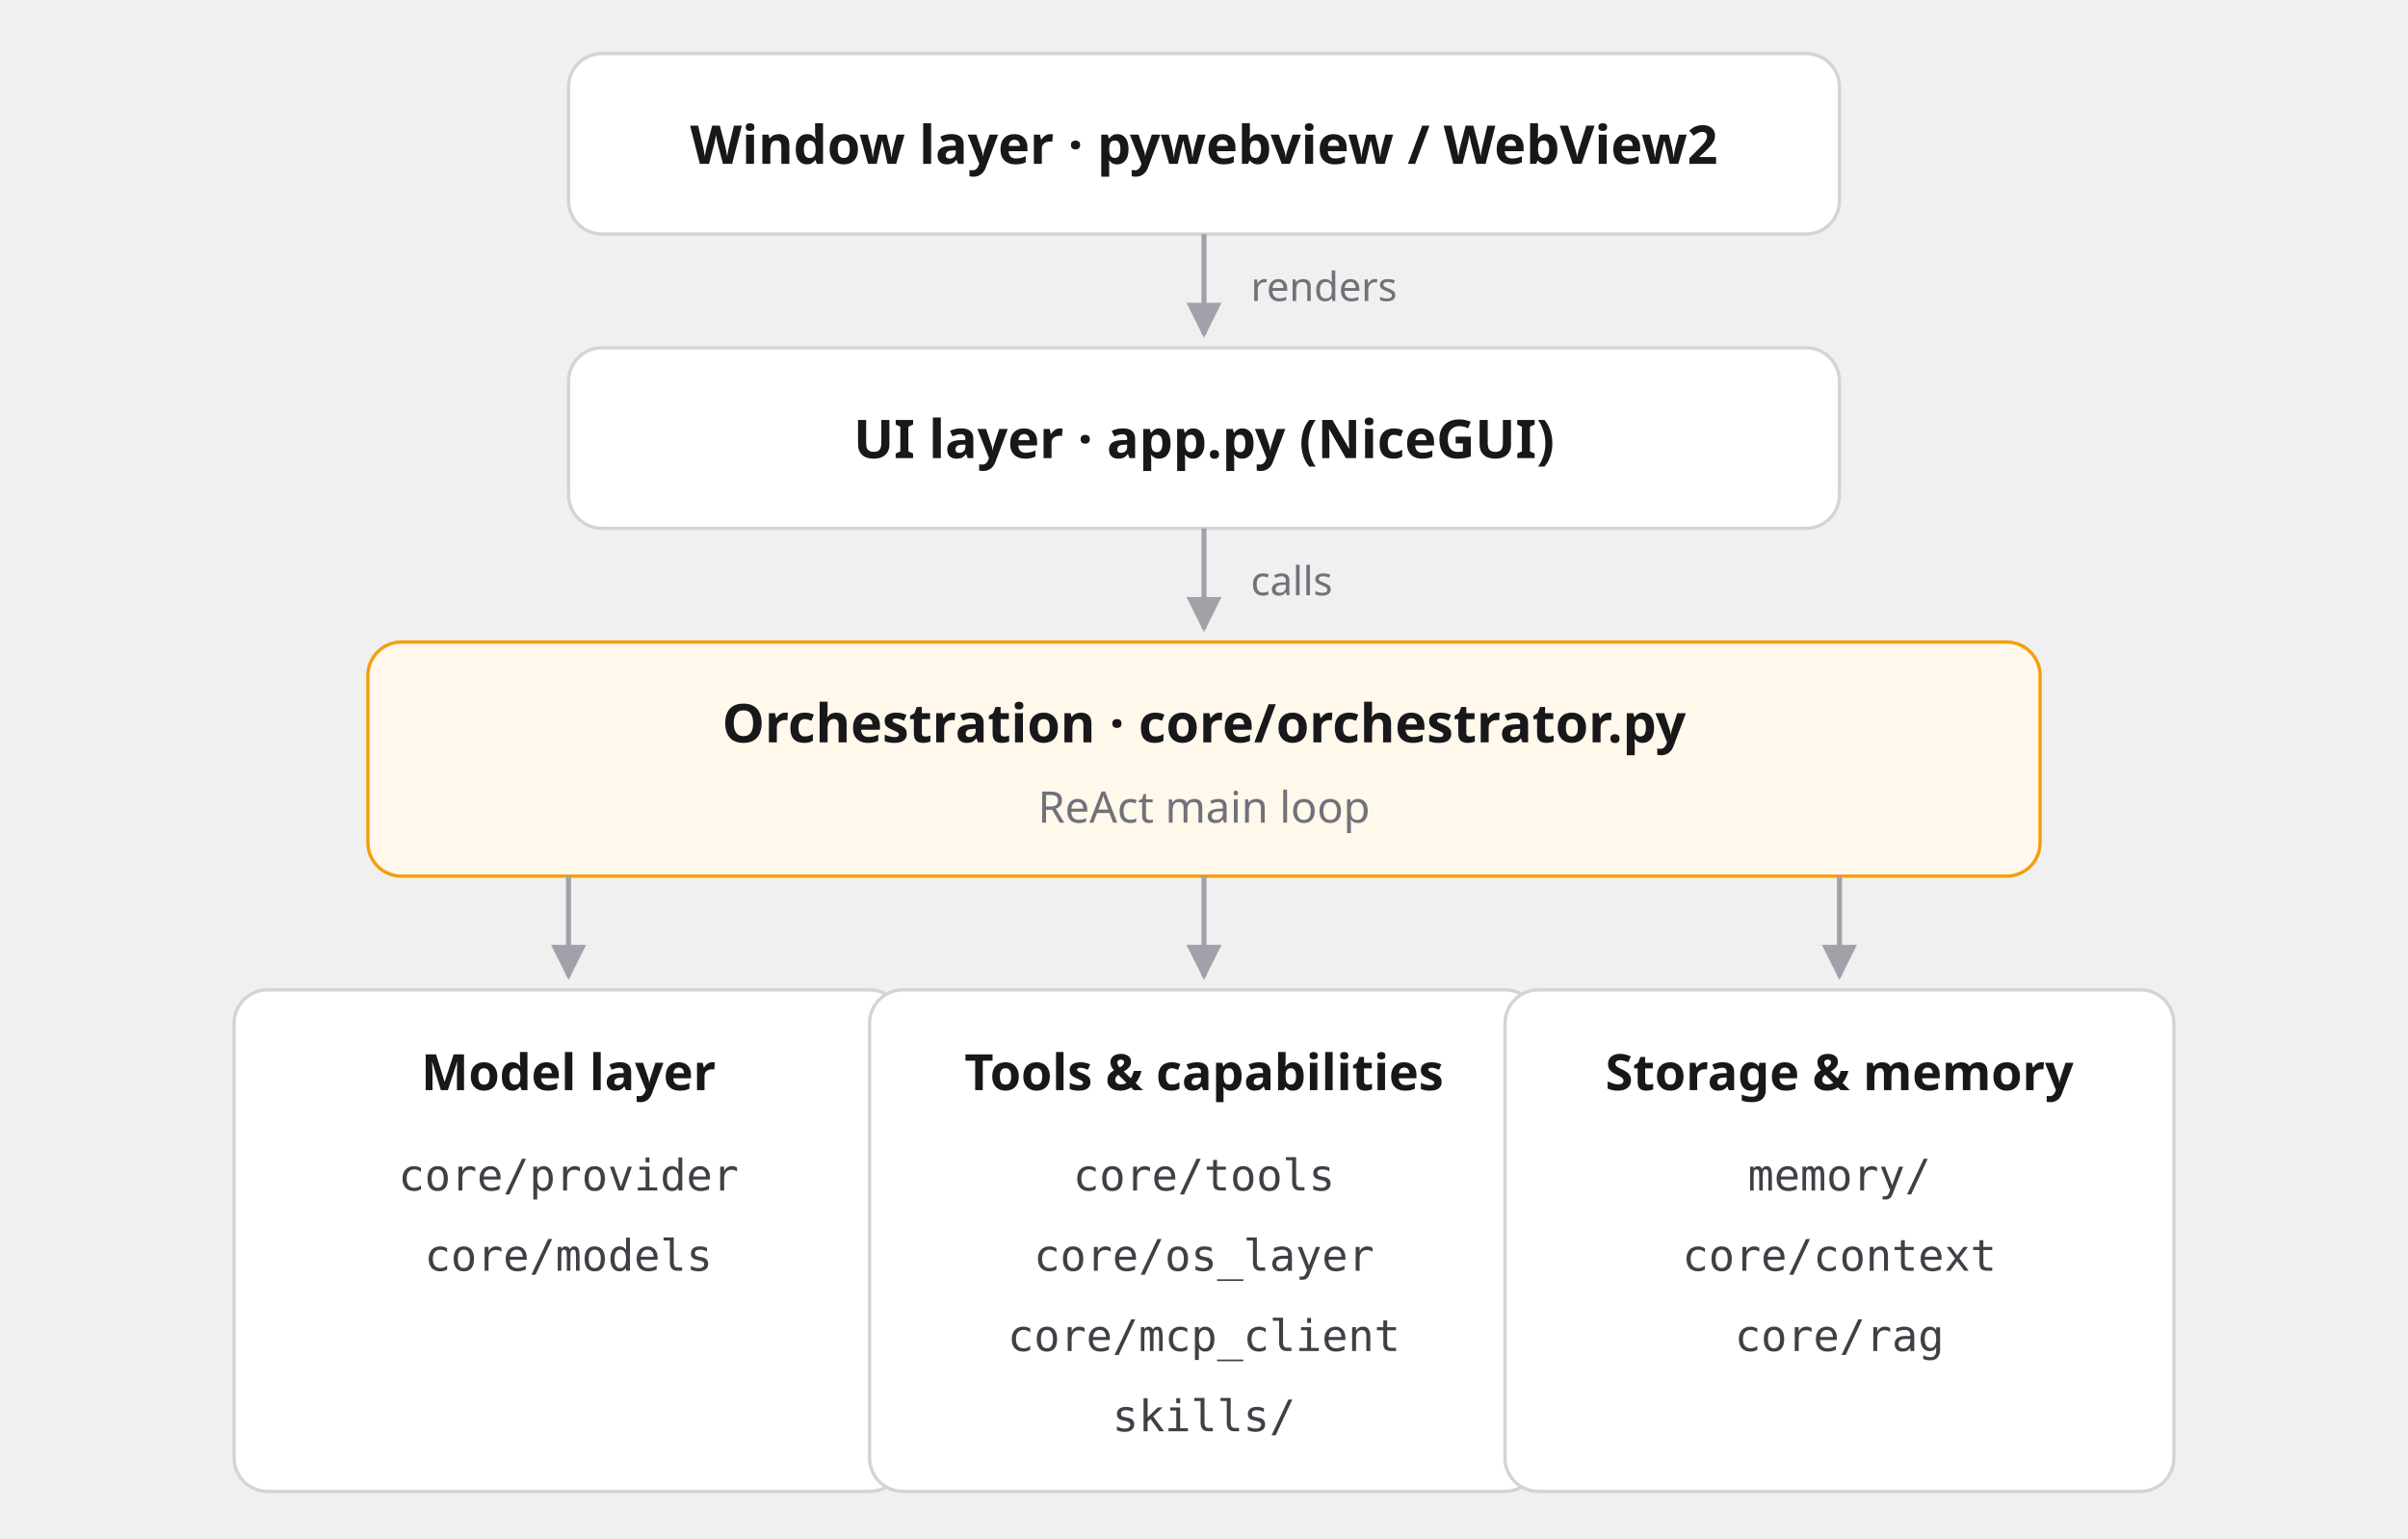
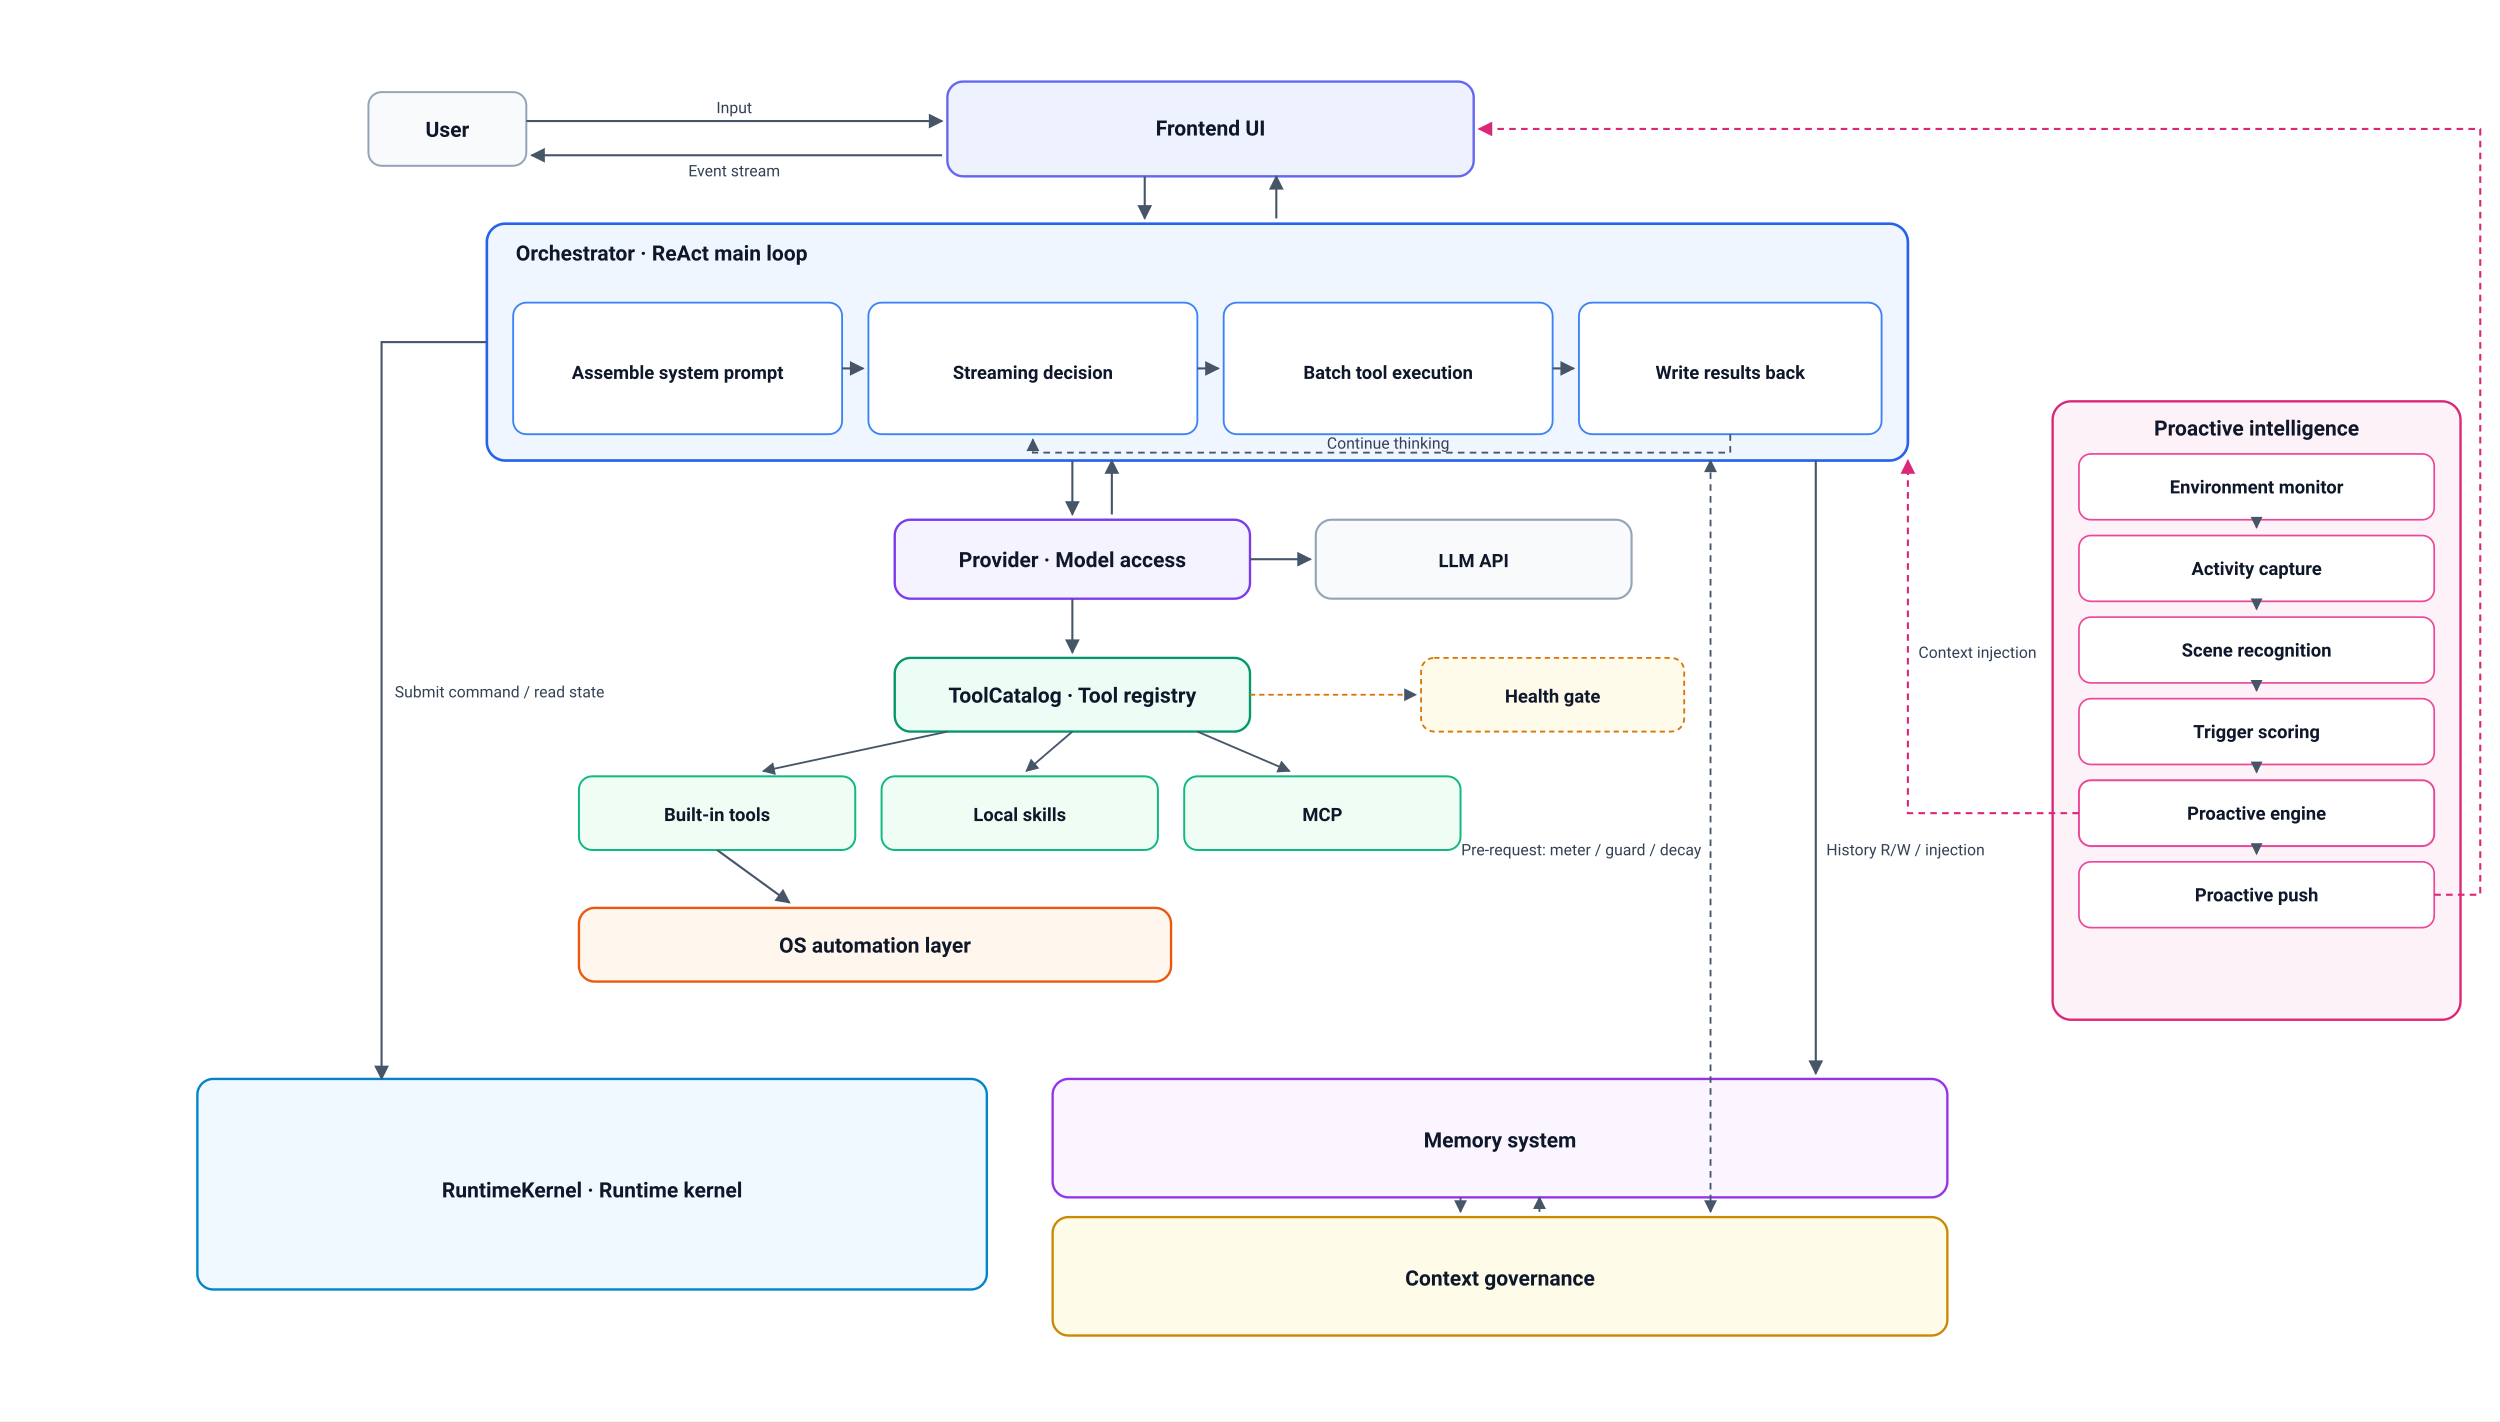
- <svg xmlns="http://www.w3.org/2000/svg" viewBox="0 0 720 460" font-family="'Segoe UI',system-ui,sans-serif">
+ <svg xmlns="http://www.w3.org/2000/svg" viewBox="0 0 1900 1080" font-family="-apple-system, 'Segoe UI', Roboto, sans-serif">
  <defs>
-     <marker id="a" viewBox="0 0 10 10" refX="9" refY="5" markerWidth="7" markerHeight="7" orient="auto-start-reverse">
-       <path d="M0,0 L10,5 L0,10 z" fill="#a1a1aa" />
+     <marker id="arr" viewBox="0 0 10 10" refX="9" refY="5" markerWidth="7" markerHeight="7" orient="auto-start-reverse">
+       <path d="M0,0 L10,5 L0,10 z" fill="#475569" />
    </marker>
+     <marker id="arrPink" viewBox="0 0 10 10" refX="9" refY="5" markerWidth="7" markerHeight="7" orient="auto-start-reverse">
+       <path d="M0,0 L10,5 L0,10 z" fill="#db2777" />
+     </marker>
+     <style>
+       .hdr   { font-size: 16px; font-weight: 700; fill: #0f172a; }
+       .hdrSm { font-size: 14px; font-weight: 700; fill: #0f172a; }
+       .lab   { font-size: 12px; fill: #334155; }
+     </style>
  </defs>
-   <rect x="170" y="16" width="380" height="54" rx="10" fill="#ffffff" stroke="#d4d4d8" />
-   <text x="360" y="49" text-anchor="middle" font-size="16" font-weight="600" fill="#18181b">Window layer · pywebview / WebView2</text>
-   <line x1="360" y1="70" x2="360" y2="100" stroke="#a1a1aa" stroke-width="1.5" marker-end="url(#a)" />
-   <text x="374" y="90" font-size="12" fill="#71717a">renders</text>
-   <rect x="170" y="104" width="380" height="54" rx="10" fill="#ffffff" stroke="#d4d4d8" />
-   <text x="360" y="137" text-anchor="middle" font-size="16" font-weight="600" fill="#18181b">UI layer · app.py (NiceGUI)</text>
-   <line x1="360" y1="158" x2="360" y2="188" stroke="#a1a1aa" stroke-width="1.5" marker-end="url(#a)" />
-   <text x="374" y="178" font-size="12" fill="#71717a">calls</text>
-   <rect x="110" y="192" width="500" height="70" rx="10" fill="#fff8eb" stroke="#f59e0b" />
-   <text x="360" y="222" text-anchor="middle" font-size="16" font-weight="600" fill="#18181b">Orchestration · core/orchestrator.py</text>
-   <text x="360" y="246" text-anchor="middle" font-size="13" fill="#71717a">ReAct main loop</text>
-   <line x1="170" y1="262" x2="170" y2="292" stroke="#a1a1aa" stroke-width="1.5" marker-end="url(#a)" />
-   <line x1="360" y1="262" x2="360" y2="292" stroke="#a1a1aa" stroke-width="1.5" marker-end="url(#a)" />
-   <line x1="550" y1="262" x2="550" y2="292" stroke="#a1a1aa" stroke-width="1.5" marker-end="url(#a)" />
-   <rect x="70" y="296" width="200" height="150" rx="10" fill="#ffffff" stroke="#d4d4d8" />
-   <text x="170" y="326" text-anchor="middle" font-size="15" font-weight="600" fill="#18181b">Model layer</text>
-   <text x="170" y="356" text-anchor="middle" font-size="13" fill="#3f3f46" font-family="ui-monospace,Consolas,monospace">core/provider</text>
-   <text x="170" y="380" text-anchor="middle" font-size="13" fill="#3f3f46" font-family="ui-monospace,Consolas,monospace">core/models</text>
-   <rect x="260" y="296" width="200" height="150" rx="10" fill="#ffffff" stroke="#d4d4d8" />
-   <text x="360" y="326" text-anchor="middle" font-size="15" font-weight="600" fill="#18181b">Tools &amp; capabilities</text>
-   <text x="360" y="356" text-anchor="middle" font-size="13" fill="#3f3f46" font-family="ui-monospace,Consolas,monospace">core/tools</text>
-   <text x="360" y="380" text-anchor="middle" font-size="13" fill="#3f3f46" font-family="ui-monospace,Consolas,monospace">core/os_layer</text>
-   <text x="360" y="404" text-anchor="middle" font-size="13" fill="#3f3f46" font-family="ui-monospace,Consolas,monospace">core/mcp_client</text>
-   <text x="360" y="428" text-anchor="middle" font-size="13" fill="#3f3f46" font-family="ui-monospace,Consolas,monospace">skills/</text>
-   <rect x="450" y="296" width="200" height="150" rx="10" fill="#ffffff" stroke="#d4d4d8" />
-   <text x="550" y="326" text-anchor="middle" font-size="15" font-weight="600" fill="#18181b">Storage &amp; memory</text>
-   <text x="550" y="356" text-anchor="middle" font-size="13" fill="#3f3f46" font-family="ui-monospace,Consolas,monospace">memory/</text>
-   <text x="550" y="380" text-anchor="middle" font-size="13" fill="#3f3f46" font-family="ui-monospace,Consolas,monospace">core/context</text>
-   <text x="550" y="404" text-anchor="middle" font-size="13" fill="#3f3f46" font-family="ui-monospace,Consolas,monospace">core/rag</text>
+   <rect width="1900" height="1080" fill="#ffffff" />
+   <rect x="280" y="70" width="120" height="56" rx="10" fill="#f8fafc" stroke="#94a3b8" stroke-width="1.5" />
+   <text x="340" y="104" text-anchor="middle" class="hdr">User</text>
+   <rect x="720" y="62" width="400" height="72" rx="12" fill="#eef2ff" stroke="#6366f1" stroke-width="1.8" />
+   <text x="920" y="103" text-anchor="middle" class="hdr">Frontend UI</text>
+   <line x1="400" y1="92" x2="716" y2="92" stroke="#475569" stroke-width="1.6" marker-end="url(#arr)" />
+   <text x="558" y="86" text-anchor="middle" class="lab">Input</text>
+   <line x1="716" y1="118" x2="404" y2="118" stroke="#475569" stroke-width="1.6" marker-end="url(#arr)" />
+   <text x="558" y="134" text-anchor="middle" class="lab">Event stream</text>
+   <rect x="370" y="170" width="1080" height="180" rx="14" fill="#eff6ff" stroke="#2563eb" stroke-width="2" />
+   <text x="392" y="198" class="hdr">Orchestrator · ReAct main loop</text>
+   <rect x="390" y="230" width="250" height="100" rx="10" fill="#fff" stroke="#3b82f6" stroke-width="1.4" />
+   <text x="515" y="288" text-anchor="middle" class="hdrSm">Assemble system prompt</text>
+   <rect x="660" y="230" width="250" height="100" rx="10" fill="#fff" stroke="#3b82f6" stroke-width="1.4" />
+   <text x="785" y="288" text-anchor="middle" class="hdrSm">Streaming decision</text>
+   <rect x="930" y="230" width="250" height="100" rx="10" fill="#fff" stroke="#3b82f6" stroke-width="1.4" />
+   <text x="1055" y="288" text-anchor="middle" class="hdrSm">Batch tool execution</text>
+   <rect x="1200" y="230" width="230" height="100" rx="10" fill="#fff" stroke="#3b82f6" stroke-width="1.4" />
+   <text x="1315" y="288" text-anchor="middle" class="hdrSm">Write results back</text>
+   <line x1="640" y1="280" x2="656" y2="280" stroke="#475569" stroke-width="1.6" marker-end="url(#arr)" />
+   <line x1="910" y1="280" x2="926" y2="280" stroke="#475569" stroke-width="1.6" marker-end="url(#arr)" />
+   <line x1="1180" y1="280" x2="1196" y2="280" stroke="#475569" stroke-width="1.6" marker-end="url(#arr)" />
+   <path d="M 1315 330 L 1315 344 L 785 344 L 785 334" fill="none" stroke="#475569" stroke-width="1.4" stroke-dasharray="5 4" marker-end="url(#arr)" />
+   <text x="1055" y="341" text-anchor="middle" class="lab">Continue thinking</text>
+   <line x1="870" y1="134" x2="870" y2="166" stroke="#475569" stroke-width="1.6" marker-end="url(#arr)" />
+   <line x1="970" y1="166" x2="970" y2="134" stroke="#475569" stroke-width="1.6" marker-end="url(#arr)" />
+   <rect x="680" y="395" width="270" height="60" rx="12" fill="#f5f3ff" stroke="#7c3aed" stroke-width="1.8" />
+   <text x="815" y="431" text-anchor="middle" class="hdr">Provider · Model access</text>
+   <rect x="1000" y="395" width="240" height="60" rx="12" fill="#f8fafc" stroke="#94a3b8" stroke-width="1.6" />
+   <text x="1120" y="431" text-anchor="middle" class="hdrSm">LLM API</text>
+   <line x1="815" y1="350" x2="815" y2="391" stroke="#475569" stroke-width="1.6" marker-end="url(#arr)" />
+   <line x1="845" y1="391" x2="845" y2="350" stroke="#475569" stroke-width="1.6" marker-end="url(#arr)" />
+   <line x1="950" y1="425" x2="996" y2="425" stroke="#475569" stroke-width="1.6" marker-end="url(#arr)" />
+   <rect x="680" y="500" width="270" height="56" rx="12" fill="#ecfdf5" stroke="#059669" stroke-width="1.8" />
+   <text x="815" y="534" text-anchor="middle" class="hdr">ToolCatalog · Tool registry</text>
+   <line x1="815" y1="455" x2="815" y2="496" stroke="#475569" stroke-width="1.6" marker-end="url(#arr)" />
+   <rect x="440" y="590" width="210" height="56" rx="10" fill="#f0fdf4" stroke="#10b981" stroke-width="1.5" />
+   <text x="545" y="624" text-anchor="middle" class="hdrSm">Built-in tools</text>
+   <rect x="670" y="590" width="210" height="56" rx="10" fill="#f0fdf4" stroke="#10b981" stroke-width="1.5" />
+   <text x="775" y="624" text-anchor="middle" class="hdrSm">Local skills</text>
+   <rect x="900" y="590" width="210" height="56" rx="10" fill="#f0fdf4" stroke="#10b981" stroke-width="1.5" />
+   <text x="1005" y="624" text-anchor="middle" class="hdrSm">MCP</text>
+   <line x1="720" y1="556" x2="580" y2="586" stroke="#475569" stroke-width="1.4" marker-end="url(#arr)" />
+   <line x1="815" y1="556" x2="780" y2="586" stroke="#475569" stroke-width="1.4" marker-end="url(#arr)" />
+   <line x1="910" y1="556" x2="980" y2="586" stroke="#475569" stroke-width="1.4" marker-end="url(#arr)" />
+   <rect x="1080" y="500" width="200" height="56" rx="10" fill="#fffbeb" stroke="#d97706" stroke-width="1.4" stroke-dasharray="4 3" />
+   <text x="1180" y="534" text-anchor="middle" class="hdrSm">Health gate</text>
+   <line x1="950" y1="528" x2="1076" y2="528" stroke="#d97706" stroke-width="1.4" stroke-dasharray="4 3" marker-end="url(#arr)" />
+   <rect x="440" y="690" width="450" height="56" rx="12" fill="#fff7ed" stroke="#ea580c" stroke-width="1.8" />
+   <text x="665" y="724" text-anchor="middle" class="hdr">OS automation layer</text>
+   <line x1="545" y1="646" x2="600" y2="686" stroke="#475569" stroke-width="1.6" marker-end="url(#arr)" />
+   <rect x="150" y="820" width="600" height="160" rx="12" fill="#f0f9ff" stroke="#0284c7" stroke-width="1.8" />
+   <text x="450" y="910" text-anchor="middle" class="hdr">RuntimeKernel · Runtime kernel</text>
+   <path d="M 370 260 L 290 260 L 290 820" fill="none" stroke="#475569" stroke-width="1.6" marker-end="url(#arr)" />
+   <text x="300" y="530" class="lab">Submit command / read state</text>
+   <rect x="800" y="820" width="680" height="90" rx="12" fill="#faf5ff" stroke="#9333ea" stroke-width="1.8" />
+   <text x="1140" y="872" text-anchor="middle" class="hdr">Memory system</text>
+   <rect x="800" y="925" width="680" height="90" rx="12" fill="#fefce8" stroke="#ca8a04" stroke-width="1.8" />
+   <text x="1140" y="977" text-anchor="middle" class="hdr">Context governance</text>
+   <line x1="1110" y1="910" x2="1110" y2="921" stroke="#475569" stroke-width="1.4" marker-end="url(#arr)" />
+   <line x1="1170" y1="921" x2="1170" y2="910" stroke="#475569" stroke-width="1.4" marker-end="url(#arr)" />
+   <path d="M 1380 350 L 1380 816" fill="none" stroke="#475569" stroke-width="1.6" marker-end="url(#arr)" />
+   <text x="1388" y="650" class="lab">History R/W / injection</text>
+   <line x1="1300" y1="350" x2="1300" y2="921" stroke="#475569" stroke-width="1.4" stroke-dasharray="5 4" marker-start="url(#arr)" marker-end="url(#arr)" />
+   <text x="1293" y="650" text-anchor="end" class="lab">Pre-request: meter / guard / decay</text>
+   <rect x="1560" y="305" width="310" height="470" rx="14" fill="#fdf2f8" stroke="#db2777" stroke-width="1.8" />
+   <text x="1715" y="331" text-anchor="middle" class="hdr">Proactive intelligence</text>
+   <rect x="1580" y="345" width="270" height="50" rx="9" fill="#fff" stroke="#ec4899" stroke-width="1.3" />
+   <text x="1715" y="375" text-anchor="middle" class="hdrSm">Environment monitor</text>
+   <rect x="1580" y="407" width="270" height="50" rx="9" fill="#fff" stroke="#ec4899" stroke-width="1.3" />
+   <text x="1715" y="437" text-anchor="middle" class="hdrSm">Activity capture</text>
+   <rect x="1580" y="469" width="270" height="50" rx="9" fill="#fff" stroke="#ec4899" stroke-width="1.3" />
+   <text x="1715" y="499" text-anchor="middle" class="hdrSm">Scene recognition</text>
+   <rect x="1580" y="531" width="270" height="50" rx="9" fill="#fff" stroke="#ec4899" stroke-width="1.3" />
+   <text x="1715" y="561" text-anchor="middle" class="hdrSm">Trigger scoring</text>
+   <rect x="1580" y="593" width="270" height="50" rx="9" fill="#fff" stroke="#ec4899" stroke-width="1.5" />
+   <text x="1715" y="623" text-anchor="middle" class="hdrSm">Proactive engine</text>
+   <rect x="1580" y="655" width="270" height="50" rx="9" fill="#fff" stroke="#ec4899" stroke-width="1.3" />
+   <text x="1715" y="685" text-anchor="middle" class="hdrSm">Proactive push</text>
+   <line x1="1715" y1="395" x2="1715" y2="401" stroke="#475569" stroke-width="1.3" marker-end="url(#arr)" />
+   <line x1="1715" y1="457" x2="1715" y2="463" stroke="#475569" stroke-width="1.3" marker-end="url(#arr)" />
+   <line x1="1715" y1="519" x2="1715" y2="525" stroke="#475569" stroke-width="1.3" marker-end="url(#arr)" />
+   <line x1="1715" y1="581" x2="1715" y2="587" stroke="#475569" stroke-width="1.3" marker-end="url(#arr)" />
+   <line x1="1715" y1="643" x2="1715" y2="649" stroke="#475569" stroke-width="1.3" marker-end="url(#arr)" />
+   <path d="M 1580 618 L 1450 618 L 1450 350" fill="none" stroke="#db2777" stroke-width="1.6" stroke-dasharray="5 4" marker-end="url(#arrPink)" />
+   <text x="1458" y="500" class="lab" fill="#db2777">Context injection</text>
+   <path d="M 1850 680 L 1885 680 L 1885 98 L 1124 98" fill="none" stroke="#db2777" stroke-width="1.6" stroke-dasharray="5 4" marker-end="url(#arrPink)" />
</svg>
